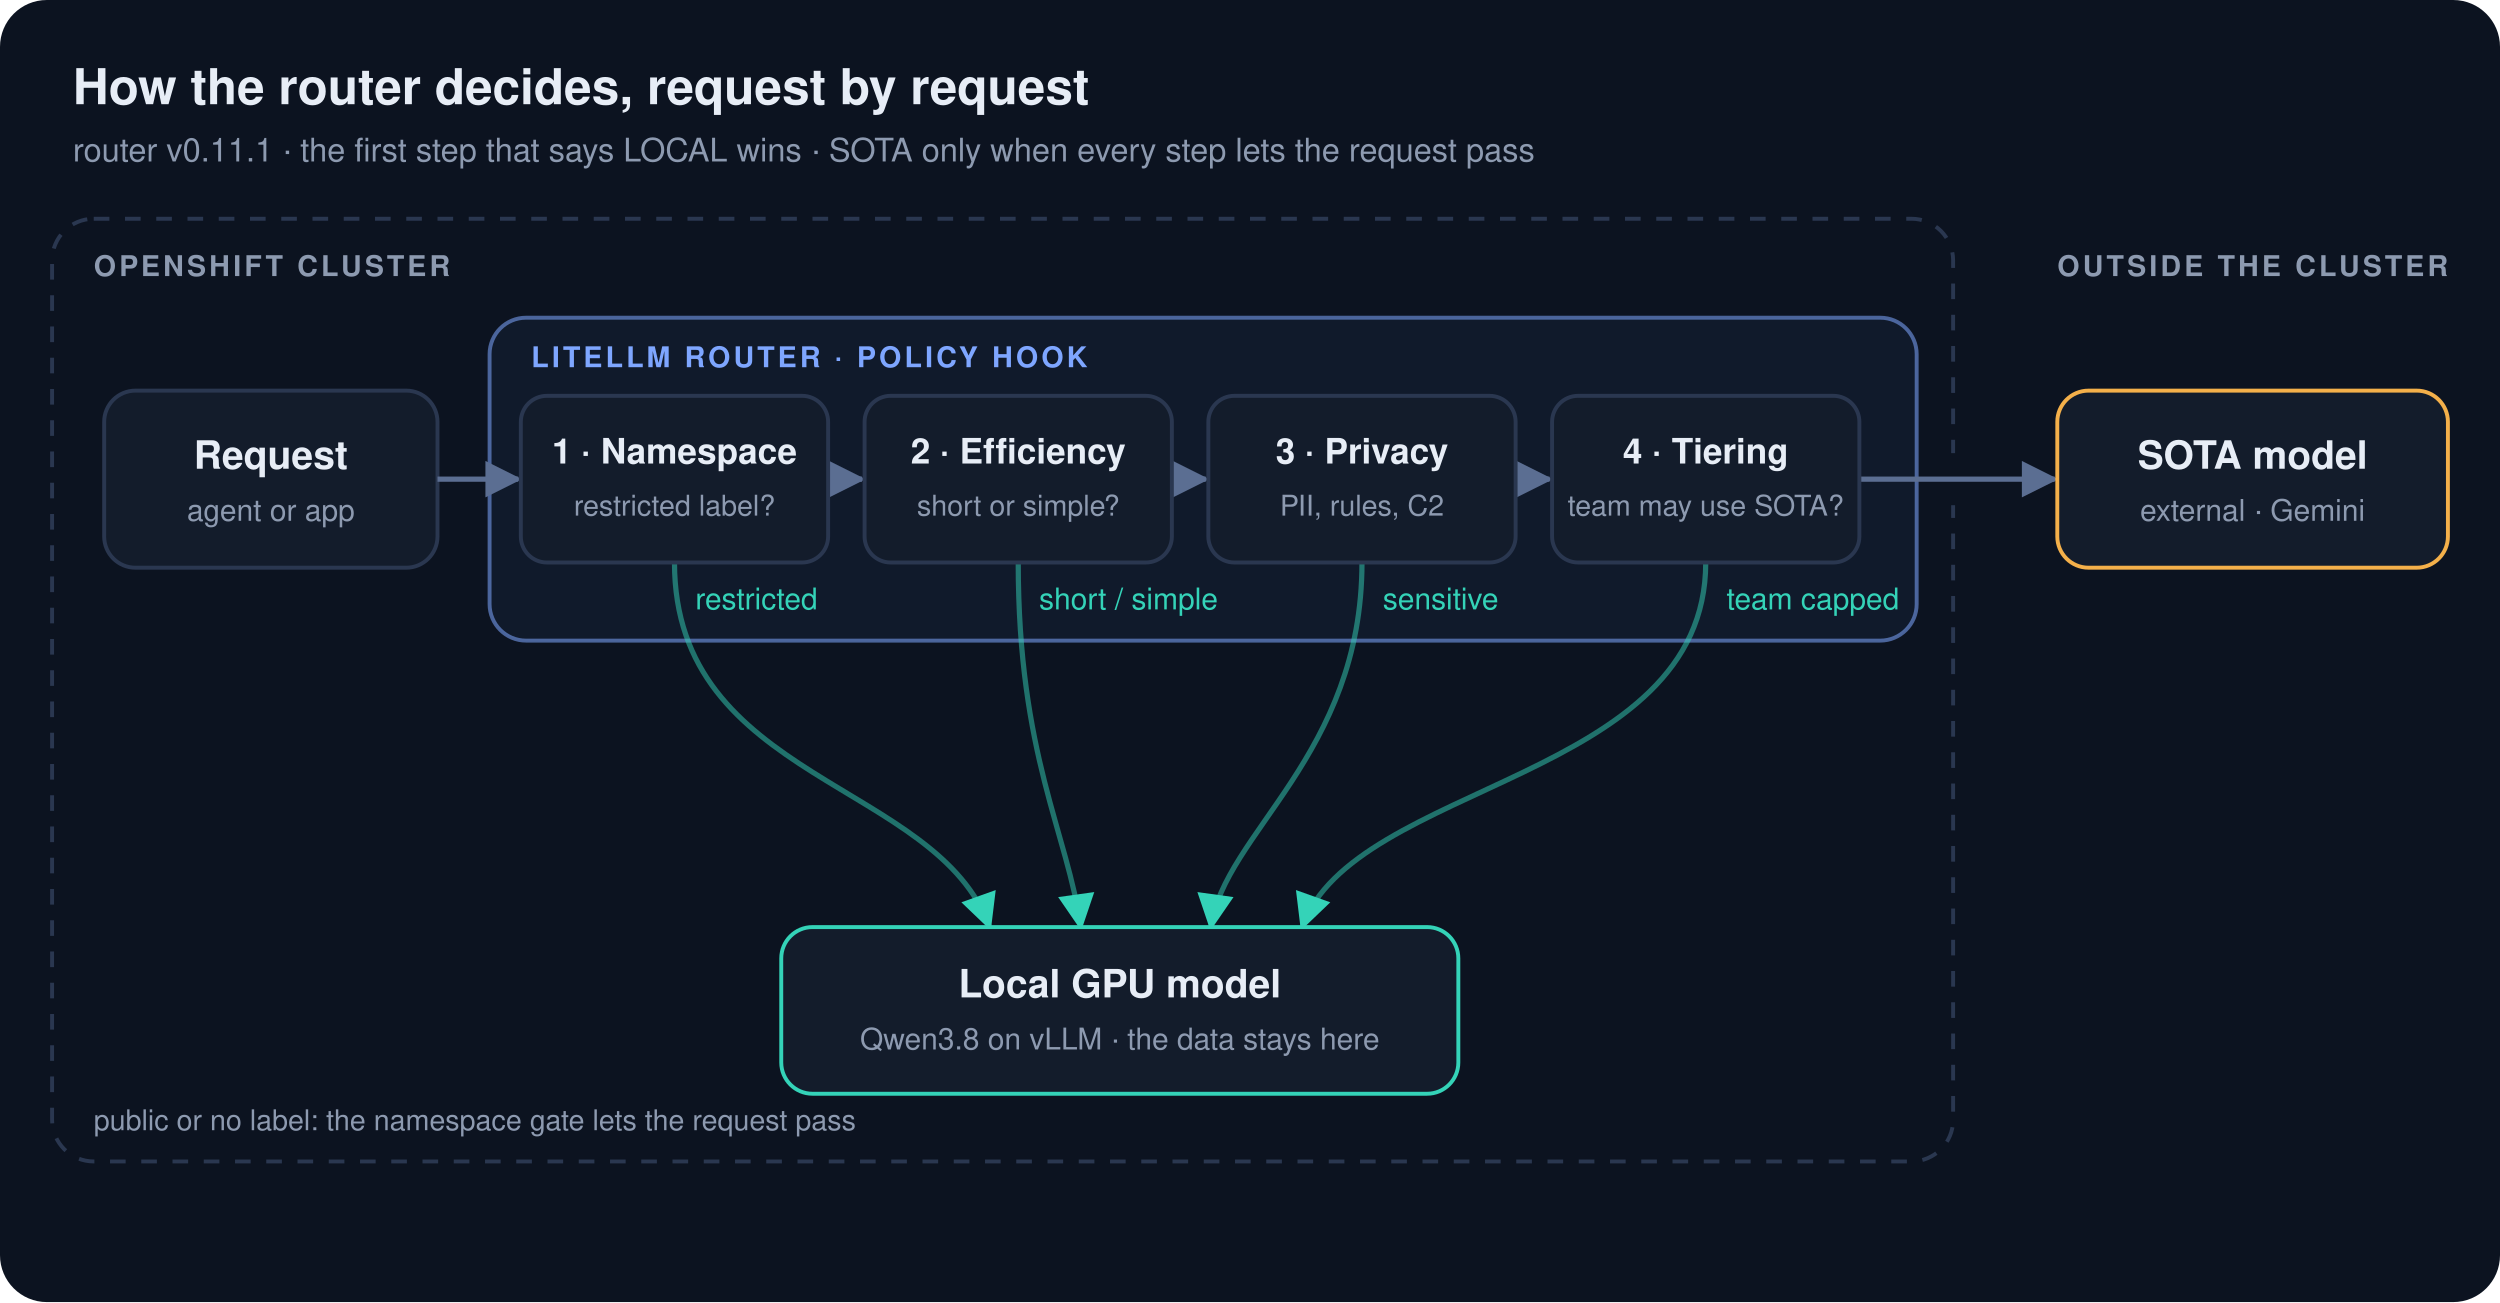
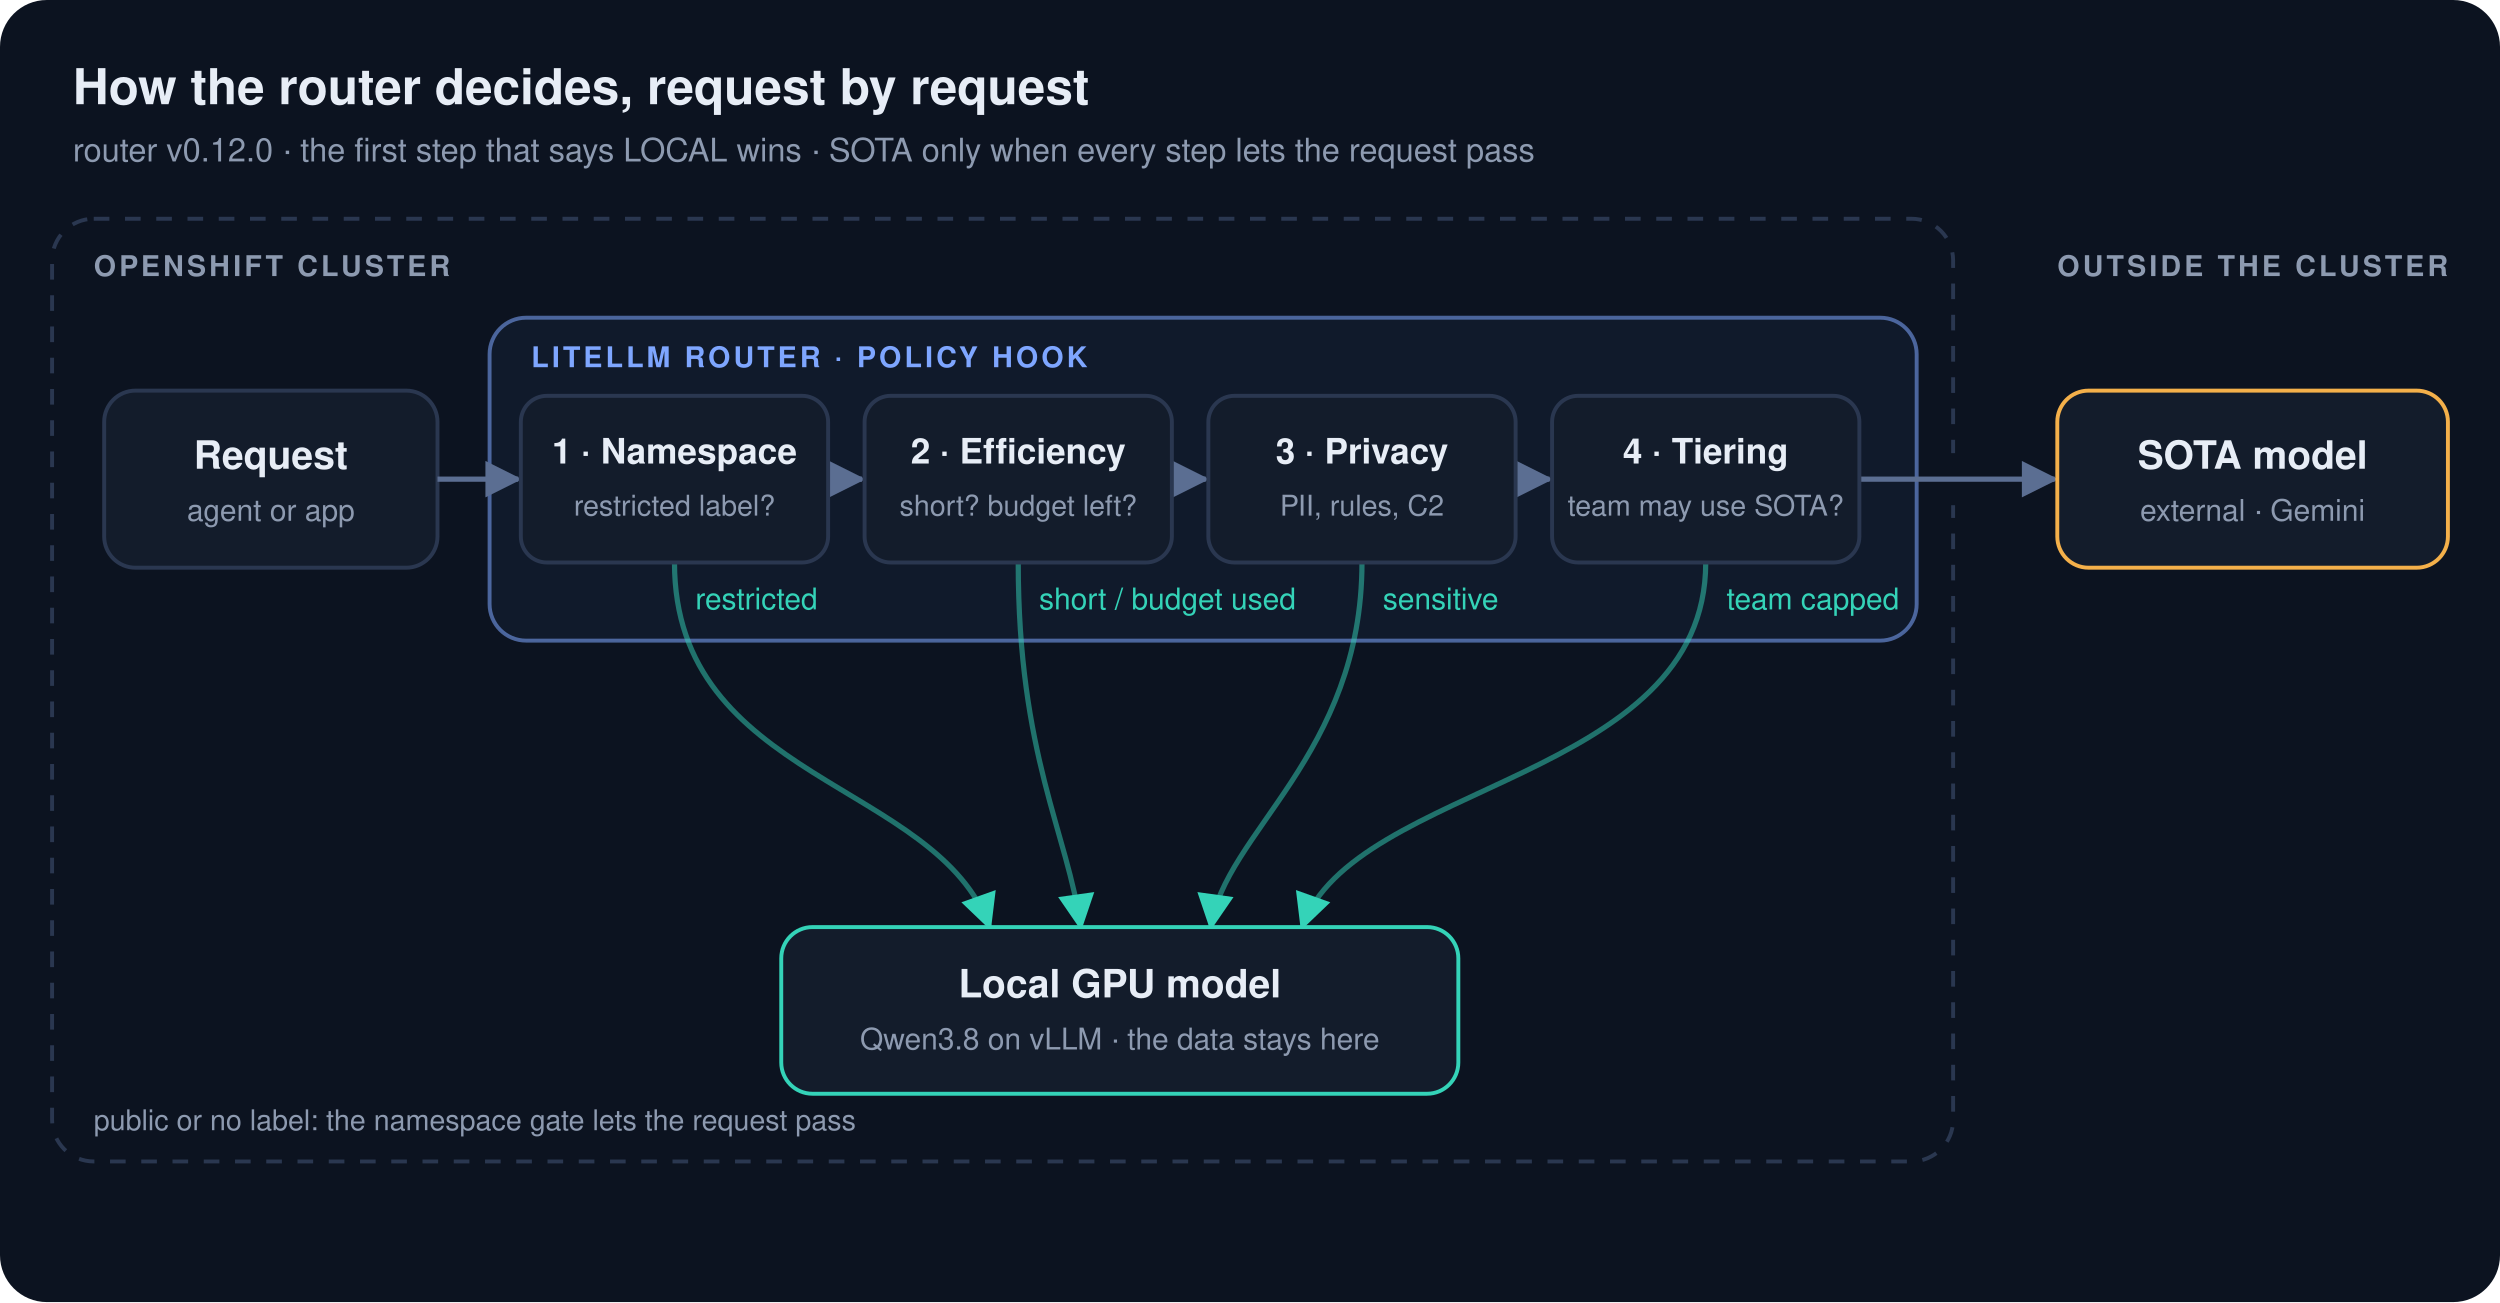
<svg xmlns="http://www.w3.org/2000/svg" viewBox="0 0 960 500" width="960" height="500" role="img" aria-labelledby="t d" font-family="-apple-system, BlinkMacSystemFont, 'Segoe UI', Helvetica, Arial, sans-serif">
  <style>.static{display:none}@media (prefers-reduced-motion: reduce){.anim{display:none}.static{display:inline}}</style>
  <defs>
    <marker id="arrow" viewBox="0 0 10 10" refX="9" refY="5" markerWidth="7" markerHeight="7" orient="auto-start-reverse">
      <path d="M0,0 L10,5 L0,10 z" fill="#5b6e92" />
    </marker>
    <marker id="arrow-local" viewBox="0 0 10 10" refX="9" refY="5" markerWidth="7" markerHeight="7" orient="auto-start-reverse">
      <path d="M0,0 L10,5 L0,10 z" fill="#34d3b8" />
    </marker>
    <filter id="glow" x="-50%" y="-50%" width="200%" height="200%">
      <feGaussianBlur stdDeviation="4" result="b" />
      <feMerge>
        <feMergeNode in="b" />
        <feMergeNode in="SourceGraphic" />
      </feMerge>
    </filter>
  </defs>
  <rect width="960" height="500" rx="18" fill="#0c1320" />
  <text x="28" y="40" font-size="19" fill="#e7edf6" font-weight="600" text-anchor="start">How the router decides, request by request</text>
-   <text x="28" y="62" font-size="12.5" fill="#8d9ab0" font-weight="normal" text-anchor="start">router v0.11.1 · the first step that says LOCAL wins · SOTA only when every step lets the request pass</text>
+   <text x="28" y="62" font-size="12.5" fill="#8d9ab0" font-weight="normal" text-anchor="start">router v0.12.0 · the first step that says LOCAL wins · SOTA only when every step lets the request pass</text>
  <rect x="20" y="84" width="730" height="362" rx="16" fill="none" stroke="#2a3750" stroke-width="1.5" stroke-dasharray="6 6" />
  <text x="36" y="106" font-size="11" fill="#8d9ab0" font-weight="600" text-anchor="start" letter-spacing="1.2">OPENSHIFT CLUSTER</text>
  <text x="790" y="106" font-size="11" fill="#8d9ab0" font-weight="600" text-anchor="start" letter-spacing="1.2">OUTSIDE THE CLUSTER</text>
  <rect x="40" y="150" width="128" height="68" rx="12" fill="#131c2b" stroke="#2a3750" stroke-width="1.5" />
  <text x="104" y="180" font-size="15" fill="#e7edf6" font-weight="600" text-anchor="middle">Request</text>
  <text x="104" y="200" font-size="11.5" fill="#8d9ab0" font-weight="normal" text-anchor="middle">agent or app</text>
  <rect x="188" y="122" width="548" height="124" rx="14" fill="#101a2b" stroke="#7ea6ff" stroke-opacity="0.55" stroke-width="1.5" />
  <text x="204" y="141" font-size="11" fill="#7ea6ff" font-weight="600" text-anchor="start" letter-spacing="1.2">LITELLM ROUTER · POLICY HOOK</text>
  <rect x="746" y="174" width="8" height="20" fill="#0c1320" />
  <line x1="168" y1="184" x2="199" y2="184" stroke="#5b6e92" stroke-width="2" marker-end="url(#arrow)" />
  <line x1="318" y1="184" x2="331" y2="184" stroke="#5b6e92" stroke-width="2" marker-end="url(#arrow)" />
  <line x1="450" y1="184" x2="463" y2="184" stroke="#5b6e92" stroke-width="2" marker-end="url(#arrow)" />
  <line x1="582" y1="184" x2="595" y2="184" stroke="#5b6e92" stroke-width="2" marker-end="url(#arrow)" />
  <line x1="714" y1="184" x2="789" y2="184" stroke="#5b6e92" stroke-width="2" marker-end="url(#arrow)" />
  <path d="M259,216 C259,300 360,300 380,356" fill="none" stroke="#34d3b8" stroke-opacity="0.5" stroke-width="2" marker-end="url(#arrow-local)" />
  <path d="M391,216 C391,290 410,320 415,356" fill="none" stroke="#34d3b8" stroke-opacity="0.5" stroke-width="2" marker-end="url(#arrow-local)" />
  <path d="M523,216 C523,290 470,320 465,356" fill="none" stroke="#34d3b8" stroke-opacity="0.5" stroke-width="2" marker-end="url(#arrow-local)" />
  <path d="M655,216 C655,300 520,300 500,356" fill="none" stroke="#34d3b8" stroke-opacity="0.5" stroke-width="2" marker-end="url(#arrow-local)" />
  <text x="267" y="234" font-size="11.5" fill="#34d3b8" font-weight="normal" text-anchor="start">restricted</text>
-   <text x="399" y="234" font-size="11.5" fill="#34d3b8" font-weight="normal" text-anchor="start">short / simple</text>
+   <text x="399" y="234" font-size="11.5" fill="#34d3b8" font-weight="normal" text-anchor="start">short / budget used</text>
  <text x="531" y="234" font-size="11.5" fill="#34d3b8" font-weight="normal" text-anchor="start">sensitive</text>
  <text x="663" y="234" font-size="11.5" fill="#34d3b8" font-weight="normal" text-anchor="start">team capped</text>
  <rect x="200" y="152" width="118" height="64" rx="10" fill="#131c2b" stroke="#2a3750" stroke-width="1.5" />
  <text x="259" y="178" font-size="13.5" fill="#e7edf6" font-weight="600" text-anchor="middle">1 · Namespace</text>
  <text x="259" y="198" font-size="11" fill="#8d9ab0" font-weight="normal" text-anchor="middle">restricted label?</text>
  <rect x="332" y="152" width="118" height="64" rx="10" fill="#131c2b" stroke="#2a3750" stroke-width="1.5" />
  <text x="391" y="178" font-size="13.5" fill="#e7edf6" font-weight="600" text-anchor="middle">2 · Efficiency</text>
-   <text x="391" y="198" font-size="11" fill="#8d9ab0" font-weight="normal" text-anchor="middle">short or simple?</text>
+   <text x="391" y="198" font-size="11" fill="#8d9ab0" font-weight="normal" text-anchor="middle">short? budget left?</text>
  <rect x="464" y="152" width="118" height="64" rx="10" fill="#131c2b" stroke="#2a3750" stroke-width="1.5" />
  <text x="523" y="178" font-size="13.5" fill="#e7edf6" font-weight="600" text-anchor="middle">3 · Privacy</text>
  <text x="523" y="198" font-size="11" fill="#8d9ab0" font-weight="normal" text-anchor="middle">PII, rules, C2</text>
  <rect x="596" y="152" width="118" height="64" rx="10" fill="#131c2b" stroke="#2a3750" stroke-width="1.5" />
  <text x="655" y="178" font-size="13.5" fill="#e7edf6" font-weight="600" text-anchor="middle">4 · Tiering</text>
  <text x="655" y="198" font-size="11" fill="#8d9ab0" font-weight="normal" text-anchor="middle">team may use SOTA?</text>
  <rect x="790" y="150" width="150" height="68" rx="12" fill="#131c2b" stroke="#f4b04a" stroke-width="1.5" />
  <text x="865" y="180" font-size="15" fill="#e7edf6" font-weight="600" text-anchor="middle">SOTA model</text>
  <text x="865" y="200" font-size="11.5" fill="#8d9ab0" font-weight="normal" text-anchor="middle">external · Gemini</text>
  <rect x="300" y="356" width="260" height="64" rx="12" fill="#131c2b" stroke="#34d3b8" stroke-width="1.5" />
  <text x="430" y="383" font-size="15" fill="#e7edf6" font-weight="600" text-anchor="middle">Local GPU model</text>
  <text x="430" y="403" font-size="11.5" fill="#8d9ab0" font-weight="normal" text-anchor="middle">Qwen3.8 on vLLM · the data stays here</text>
  <text x="36" y="434" font-size="11" fill="#8d9ab0" font-weight="normal" text-anchor="start">public or no label: the namespace gate lets the request pass</text>
  <g class="anim">
    <rect x="200" y="152" width="118" height="64" rx="10" fill="none" stroke="#ff6670" stroke-width="3" opacity="0" filter="url(#glow)">
-       <animate attributeName="opacity" dur="20s" repeatCount="indefinite" calcMode="linear" keyTimes="0;0.04;0.045;0.175;0.18;1" values="0;0;1;1;0;0" />
+       <animate attributeName="opacity" dur="24s" repeatCount="indefinite" calcMode="linear" keyTimes="0;0.033;0.038;0.146;0.151;1" values="0;0;1;1;0;0" />
    </rect>
    <rect x="300" y="356" width="260" height="64" rx="12" fill="none" stroke="#34d3b8" stroke-width="3" opacity="0" filter="url(#glow)">
-       <animate attributeName="opacity" dur="20s" repeatCount="indefinite" calcMode="linear" keyTimes="0;0.12;0.125;0.175;0.18;1" values="0;0;1;1;0;0" />
+       <animate attributeName="opacity" dur="24s" repeatCount="indefinite" calcMode="linear" keyTimes="0;0.1;0.105;0.146;0.151;1" values="0;0;1;1;0;0" />
    </rect>
    <circle r="7" fill="#e7edf6" stroke="#34d3b8" stroke-width="3" opacity="0">
-       <animateMotion dur="20s" repeatCount="indefinite" calcMode="linear" keyPoints="0;0;1;1" keyTimes="0;0.008;0.12;1" path="M104,184 L259,184 L259,216 C259,300 360,300 380,356" />
-       <animate attributeName="opacity" dur="20s" repeatCount="indefinite" calcMode="linear" keyTimes="0;0.004;0.009;0.175;0.18;1" values="0;0;1;1;0;0" />
+       <animateMotion dur="24s" repeatCount="indefinite" calcMode="linear" keyPoints="0;0;1;1" keyTimes="0;0.007;0.1;1" path="M104,184 L259,184 L259,216 C259,300 360,300 380,356" />
+       <animate attributeName="opacity" dur="24s" repeatCount="indefinite" calcMode="linear" keyTimes="0;0.003;0.008;0.146;0.151;1" values="0;0;1;1;0;0" />
    </circle>
    <g opacity="0">
-       <animate attributeName="opacity" dur="20s" repeatCount="indefinite" calcMode="linear" keyTimes="0;0.193;0.198;1" values="1;1;0;0" />
-       <text x="480" y="476" font-size="13.5" fill="#e7edf6" font-weight="normal" text-anchor="middle">1/5  Alert from payments (label restricted): the namespace gate keeps it local, no other gate runs</text>
+       <animate attributeName="opacity" dur="24s" repeatCount="indefinite" calcMode="linear" keyTimes="0;0.16;0.165;1" values="1;1;0;0" />
+       <text x="480" y="476" font-size="13.5" fill="#e7edf6" font-weight="normal" text-anchor="middle">1/6  Alert from payments (label restricted): the namespace gate keeps it local, no other gate runs</text>
    </g>
    <rect x="332" y="152" width="118" height="64" rx="10" fill="none" stroke="#34d3b8" stroke-width="3" opacity="0" filter="url(#glow)">
-       <animate attributeName="opacity" dur="20s" repeatCount="indefinite" calcMode="linear" keyTimes="0;0.24;0.245;0.375;0.38;1" values="0;0;1;1;0;0" />
+       <animate attributeName="opacity" dur="24s" repeatCount="indefinite" calcMode="linear" keyTimes="0;0.2;0.205;0.312;0.318;1" values="0;0;1;1;0;0" />
    </rect>
    <rect x="300" y="356" width="260" height="64" rx="12" fill="none" stroke="#34d3b8" stroke-width="3" opacity="0" filter="url(#glow)">
-       <animate attributeName="opacity" dur="20s" repeatCount="indefinite" calcMode="linear" keyTimes="0;0.32;0.325;0.375;0.38;1" values="0;0;1;1;0;0" />
+       <animate attributeName="opacity" dur="24s" repeatCount="indefinite" calcMode="linear" keyTimes="0;0.267;0.272;0.312;0.318;1" values="0;0;1;1;0;0" />
    </rect>
    <circle r="7" fill="#e7edf6" stroke="#34d3b8" stroke-width="3" opacity="0">
-       <animateMotion dur="20s" repeatCount="indefinite" calcMode="linear" keyPoints="0;0;1;1" keyTimes="0;0.208;0.32;1" path="M104,184 L391,184 L391,216 C391,290 410,320 415,356" />
-       <animate attributeName="opacity" dur="20s" repeatCount="indefinite" calcMode="linear" keyTimes="0;0.204;0.209;0.375;0.38;1" values="0;0;1;1;0;0" />
+       <animateMotion dur="24s" repeatCount="indefinite" calcMode="linear" keyPoints="0;0;1;1" keyTimes="0;0.173;0.267;1" path="M104,184 L391,184 L391,216 C391,290 410,320 415,356" />
+       <animate attributeName="opacity" dur="24s" repeatCount="indefinite" calcMode="linear" keyTimes="0;0.17;0.175;0.312;0.318;1" values="0;0;1;1;0;0" />
    </circle>
    <g opacity="0">
-       <animate attributeName="opacity" dur="20s" repeatCount="indefinite" calcMode="linear" keyTimes="0;0.2;0.205;0.393;0.398;1" values="0;0;1;1;0;0" />
-       <text x="480" y="476" font-size="13.5" fill="#e7edf6" font-weight="normal" text-anchor="middle">2/5  “What is the capital of France?”: short and simple, the efficiency gate keeps it local</text>
+       <animate attributeName="opacity" dur="24s" repeatCount="indefinite" calcMode="linear" keyTimes="0;0.167;0.172;0.327;0.332;1" values="0;0;1;1;0;0" />
+       <text x="480" y="476" font-size="13.5" fill="#e7edf6" font-weight="normal" text-anchor="middle">2/6  “What is the capital of France?”: short and simple, the efficiency gate keeps it local</text>
+     </g>
+     <rect x="332" y="152" width="118" height="64" rx="10" fill="none" stroke="#34d3b8" stroke-width="3" opacity="0" filter="url(#glow)">
+       <animate attributeName="opacity" dur="24s" repeatCount="indefinite" calcMode="linear" keyTimes="0;0.367;0.372;0.479;0.484;1" values="0;0;1;1;0;0" />
+     </rect>
+     <rect x="300" y="356" width="260" height="64" rx="12" fill="none" stroke="#34d3b8" stroke-width="3" opacity="0" filter="url(#glow)">
+       <animate attributeName="opacity" dur="24s" repeatCount="indefinite" calcMode="linear" keyTimes="0;0.433;0.438;0.479;0.484;1" values="0;0;1;1;0;0" />
+     </rect>
+     <circle r="7" fill="#e7edf6" stroke="#34d3b8" stroke-width="3" opacity="0">
+       <animateMotion dur="24s" repeatCount="indefinite" calcMode="linear" keyPoints="0;0;1;1" keyTimes="0;0.34;0.433;1" path="M104,184 L391,184 L391,216 C391,290 410,320 415,356" />
+       <animate attributeName="opacity" dur="24s" repeatCount="indefinite" calcMode="linear" keyTimes="0;0.337;0.342;0.479;0.484;1" values="0;0;1;1;0;0" />
+     </circle>
+     <g opacity="0">
+       <animate attributeName="opacity" dur="24s" repeatCount="indefinite" calcMode="linear" keyTimes="0;0.333;0.338;0.494;0.499;1" values="0;0;1;1;0;0" />
+       <text x="480" y="476" font-size="13.5" fill="#e7edf6" font-weight="normal" text-anchor="middle">3/6  An agent whose tier used its SOTA budget (5 min window): the efficiency gate keeps it local, no 429</text>
    </g>
    <rect x="464" y="152" width="118" height="64" rx="10" fill="none" stroke="#34d3b8" stroke-width="3" opacity="0" filter="url(#glow)">
-       <animate attributeName="opacity" dur="20s" repeatCount="indefinite" calcMode="linear" keyTimes="0;0.44;0.445;0.575;0.58;1" values="0;0;1;1;0;0" />
+       <animate attributeName="opacity" dur="24s" repeatCount="indefinite" calcMode="linear" keyTimes="0;0.533;0.538;0.646;0.651;1" values="0;0;1;1;0;0" />
    </rect>
    <rect x="300" y="356" width="260" height="64" rx="12" fill="none" stroke="#34d3b8" stroke-width="3" opacity="0" filter="url(#glow)">
-       <animate attributeName="opacity" dur="20s" repeatCount="indefinite" calcMode="linear" keyTimes="0;0.52;0.525;0.575;0.58;1" values="0;0;1;1;0;0" />
+       <animate attributeName="opacity" dur="24s" repeatCount="indefinite" calcMode="linear" keyTimes="0;0.6;0.605;0.646;0.651;1" values="0;0;1;1;0;0" />
    </rect>
    <circle r="7" fill="#e7edf6" stroke="#34d3b8" stroke-width="3" opacity="0">
-       <animateMotion dur="20s" repeatCount="indefinite" calcMode="linear" keyPoints="0;0;1;1" keyTimes="0;0.408;0.52;1" path="M104,184 L523,184 L523,216 C523,290 470,320 465,356" />
-       <animate attributeName="opacity" dur="20s" repeatCount="indefinite" calcMode="linear" keyTimes="0;0.404;0.409;0.575;0.58;1" values="0;0;1;1;0;0" />
+       <animateMotion dur="24s" repeatCount="indefinite" calcMode="linear" keyPoints="0;0;1;1" keyTimes="0;0.507;0.6;1" path="M104,184 L523,184 L523,216 C523,290 470,320 465,356" />
+       <animate attributeName="opacity" dur="24s" repeatCount="indefinite" calcMode="linear" keyTimes="0;0.503;0.508;0.646;0.651;1" values="0;0;1;1;0;0" />
    </circle>
    <g opacity="0">
-       <animate attributeName="opacity" dur="20s" repeatCount="indefinite" calcMode="linear" keyTimes="0;0.4;0.405;0.593;0.598;1" values="0;0;1;1;0;0" />
-       <text x="480" y="476" font-size="13.5" fill="#e7edf6" font-weight="normal" text-anchor="middle">3/5  A customer record with an IBAN: the privacy gate finds personal data and keeps it local</text>
+       <animate attributeName="opacity" dur="24s" repeatCount="indefinite" calcMode="linear" keyTimes="0;0.5;0.505;0.66;0.665;1" values="0;0;1;1;0;0" />
+       <text x="480" y="476" font-size="13.5" fill="#e7edf6" font-weight="normal" text-anchor="middle">4/6  A customer record with an IBAN: the privacy gate finds personal data and keeps it local</text>
    </g>
    <rect x="596" y="152" width="118" height="64" rx="10" fill="none" stroke="#34d3b8" stroke-width="3" opacity="0" filter="url(#glow)">
-       <animate attributeName="opacity" dur="20s" repeatCount="indefinite" calcMode="linear" keyTimes="0;0.64;0.645;0.775;0.78;1" values="0;0;1;1;0;0" />
+       <animate attributeName="opacity" dur="24s" repeatCount="indefinite" calcMode="linear" keyTimes="0;0.7;0.705;0.812;0.818;1" values="0;0;1;1;0;0" />
    </rect>
    <rect x="300" y="356" width="260" height="64" rx="12" fill="none" stroke="#34d3b8" stroke-width="3" opacity="0" filter="url(#glow)">
-       <animate attributeName="opacity" dur="20s" repeatCount="indefinite" calcMode="linear" keyTimes="0;0.72;0.725;0.775;0.78;1" values="0;0;1;1;0;0" />
+       <animate attributeName="opacity" dur="24s" repeatCount="indefinite" calcMode="linear" keyTimes="0;0.767;0.772;0.812;0.818;1" values="0;0;1;1;0;0" />
    </rect>
    <circle r="7" fill="#e7edf6" stroke="#34d3b8" stroke-width="3" opacity="0">
-       <animateMotion dur="20s" repeatCount="indefinite" calcMode="linear" keyPoints="0;0;1;1" keyTimes="0;0.608;0.72;1" path="M104,184 L655,184 L655,216 C655,300 520,300 500,356" />
-       <animate attributeName="opacity" dur="20s" repeatCount="indefinite" calcMode="linear" keyTimes="0;0.604;0.609;0.775;0.78;1" values="0;0;1;1;0;0" />
+       <animateMotion dur="24s" repeatCount="indefinite" calcMode="linear" keyPoints="0;0;1;1" keyTimes="0;0.673;0.767;1" path="M104,184 L655,184 L655,216 C655,300 520,300 500,356" />
+       <animate attributeName="opacity" dur="24s" repeatCount="indefinite" calcMode="linear" keyTimes="0;0.67;0.675;0.812;0.818;1" values="0;0;1;1;0;0" />
    </circle>
    <g opacity="0">
-       <animate attributeName="opacity" dur="20s" repeatCount="indefinite" calcMode="linear" keyTimes="0;0.6;0.605;0.792;0.797;1" values="0;0;1;1;0;0" />
-       <text x="480" y="476" font-size="13.5" fill="#e7edf6" font-weight="normal" text-anchor="middle">4/5  Long and clean, but from team legal: every gate passes, tiering allows legal only the local model</text>
+       <animate attributeName="opacity" dur="24s" repeatCount="indefinite" calcMode="linear" keyTimes="0;0.667;0.672;0.827;0.832;1" values="0;0;1;1;0;0" />
+       <text x="480" y="476" font-size="13.5" fill="#e7edf6" font-weight="normal" text-anchor="middle">5/6  Long and clean, but from team legal: every gate passes, tiering allows legal only the local model</text>
    </g>
    <rect x="790" y="150" width="150" height="68" rx="12" fill="none" stroke="#f4b04a" stroke-width="3" opacity="0" filter="url(#glow)">
-       <animate attributeName="opacity" dur="20s" repeatCount="indefinite" calcMode="linear" keyTimes="0;0.92;0.925;0.975;0.98;1" values="0;0;1;1;0;0" />
+       <animate attributeName="opacity" dur="24s" repeatCount="indefinite" calcMode="linear" keyTimes="0;0.933;0.938;0.979;0.984;1" values="0;0;1;1;0;0" />
    </rect>
    <circle r="7" fill="#e7edf6" stroke="#f4b04a" stroke-width="3" opacity="0">
-       <animateMotion dur="20s" repeatCount="indefinite" calcMode="linear" keyPoints="0;0;1;1" keyTimes="0;0.808;0.92;1" path="M104,184 L865,184" />
-       <animate attributeName="opacity" dur="20s" repeatCount="indefinite" calcMode="linear" keyTimes="0;0.804;0.809;0.975;0.98;1" values="0;0;1;1;0;0" />
+       <animateMotion dur="24s" repeatCount="indefinite" calcMode="linear" keyPoints="0;0;1;1" keyTimes="0;0.84;0.933;1" path="M104,184 L865,184" />
+       <animate attributeName="opacity" dur="24s" repeatCount="indefinite" calcMode="linear" keyTimes="0;0.837;0.842;0.979;0.984;1" values="0;0;1;1;0;0" />
    </circle>
    <g opacity="0">
-       <animate attributeName="opacity" dur="20s" repeatCount="indefinite" calcMode="linear" keyTimes="0;0.8;0.805;0.993;0.998;1" values="0;0;1;1;0;0" />
-       <text x="480" y="476" font-size="13.5" fill="#e7edf6" font-weight="normal" text-anchor="middle">5/5  Long, complex, nothing sensitive (agentic-triage, public): every step passes, the SOTA model answers</text>
+       <animate attributeName="opacity" dur="24s" repeatCount="indefinite" calcMode="linear" keyTimes="0;0.833;0.838;0.994;0.999;1" values="0;0;1;1;0;0" />
+       <text x="480" y="476" font-size="13.5" fill="#e7edf6" font-weight="normal" text-anchor="middle">6/6  Long, complex, nothing sensitive (agentic-triage, public): every step passes, the SOTA model answers</text>
    </g>
  </g>
  <g class="static">
-     <text x="480" y="476" font-size="13" fill="#e7edf6" font-weight="normal" text-anchor="middle">Examples: restricted namespace → local · short question → local · personal data → local · team legal → local · long and clean → SOTA</text>
+     <text x="480" y="476" font-size="13" fill="#e7edf6" font-weight="normal" text-anchor="middle">Examples: restricted namespace, short question, SOTA budget used, personal data, team legal → local · long and clean → SOTA</text>
  </g>
</svg>
